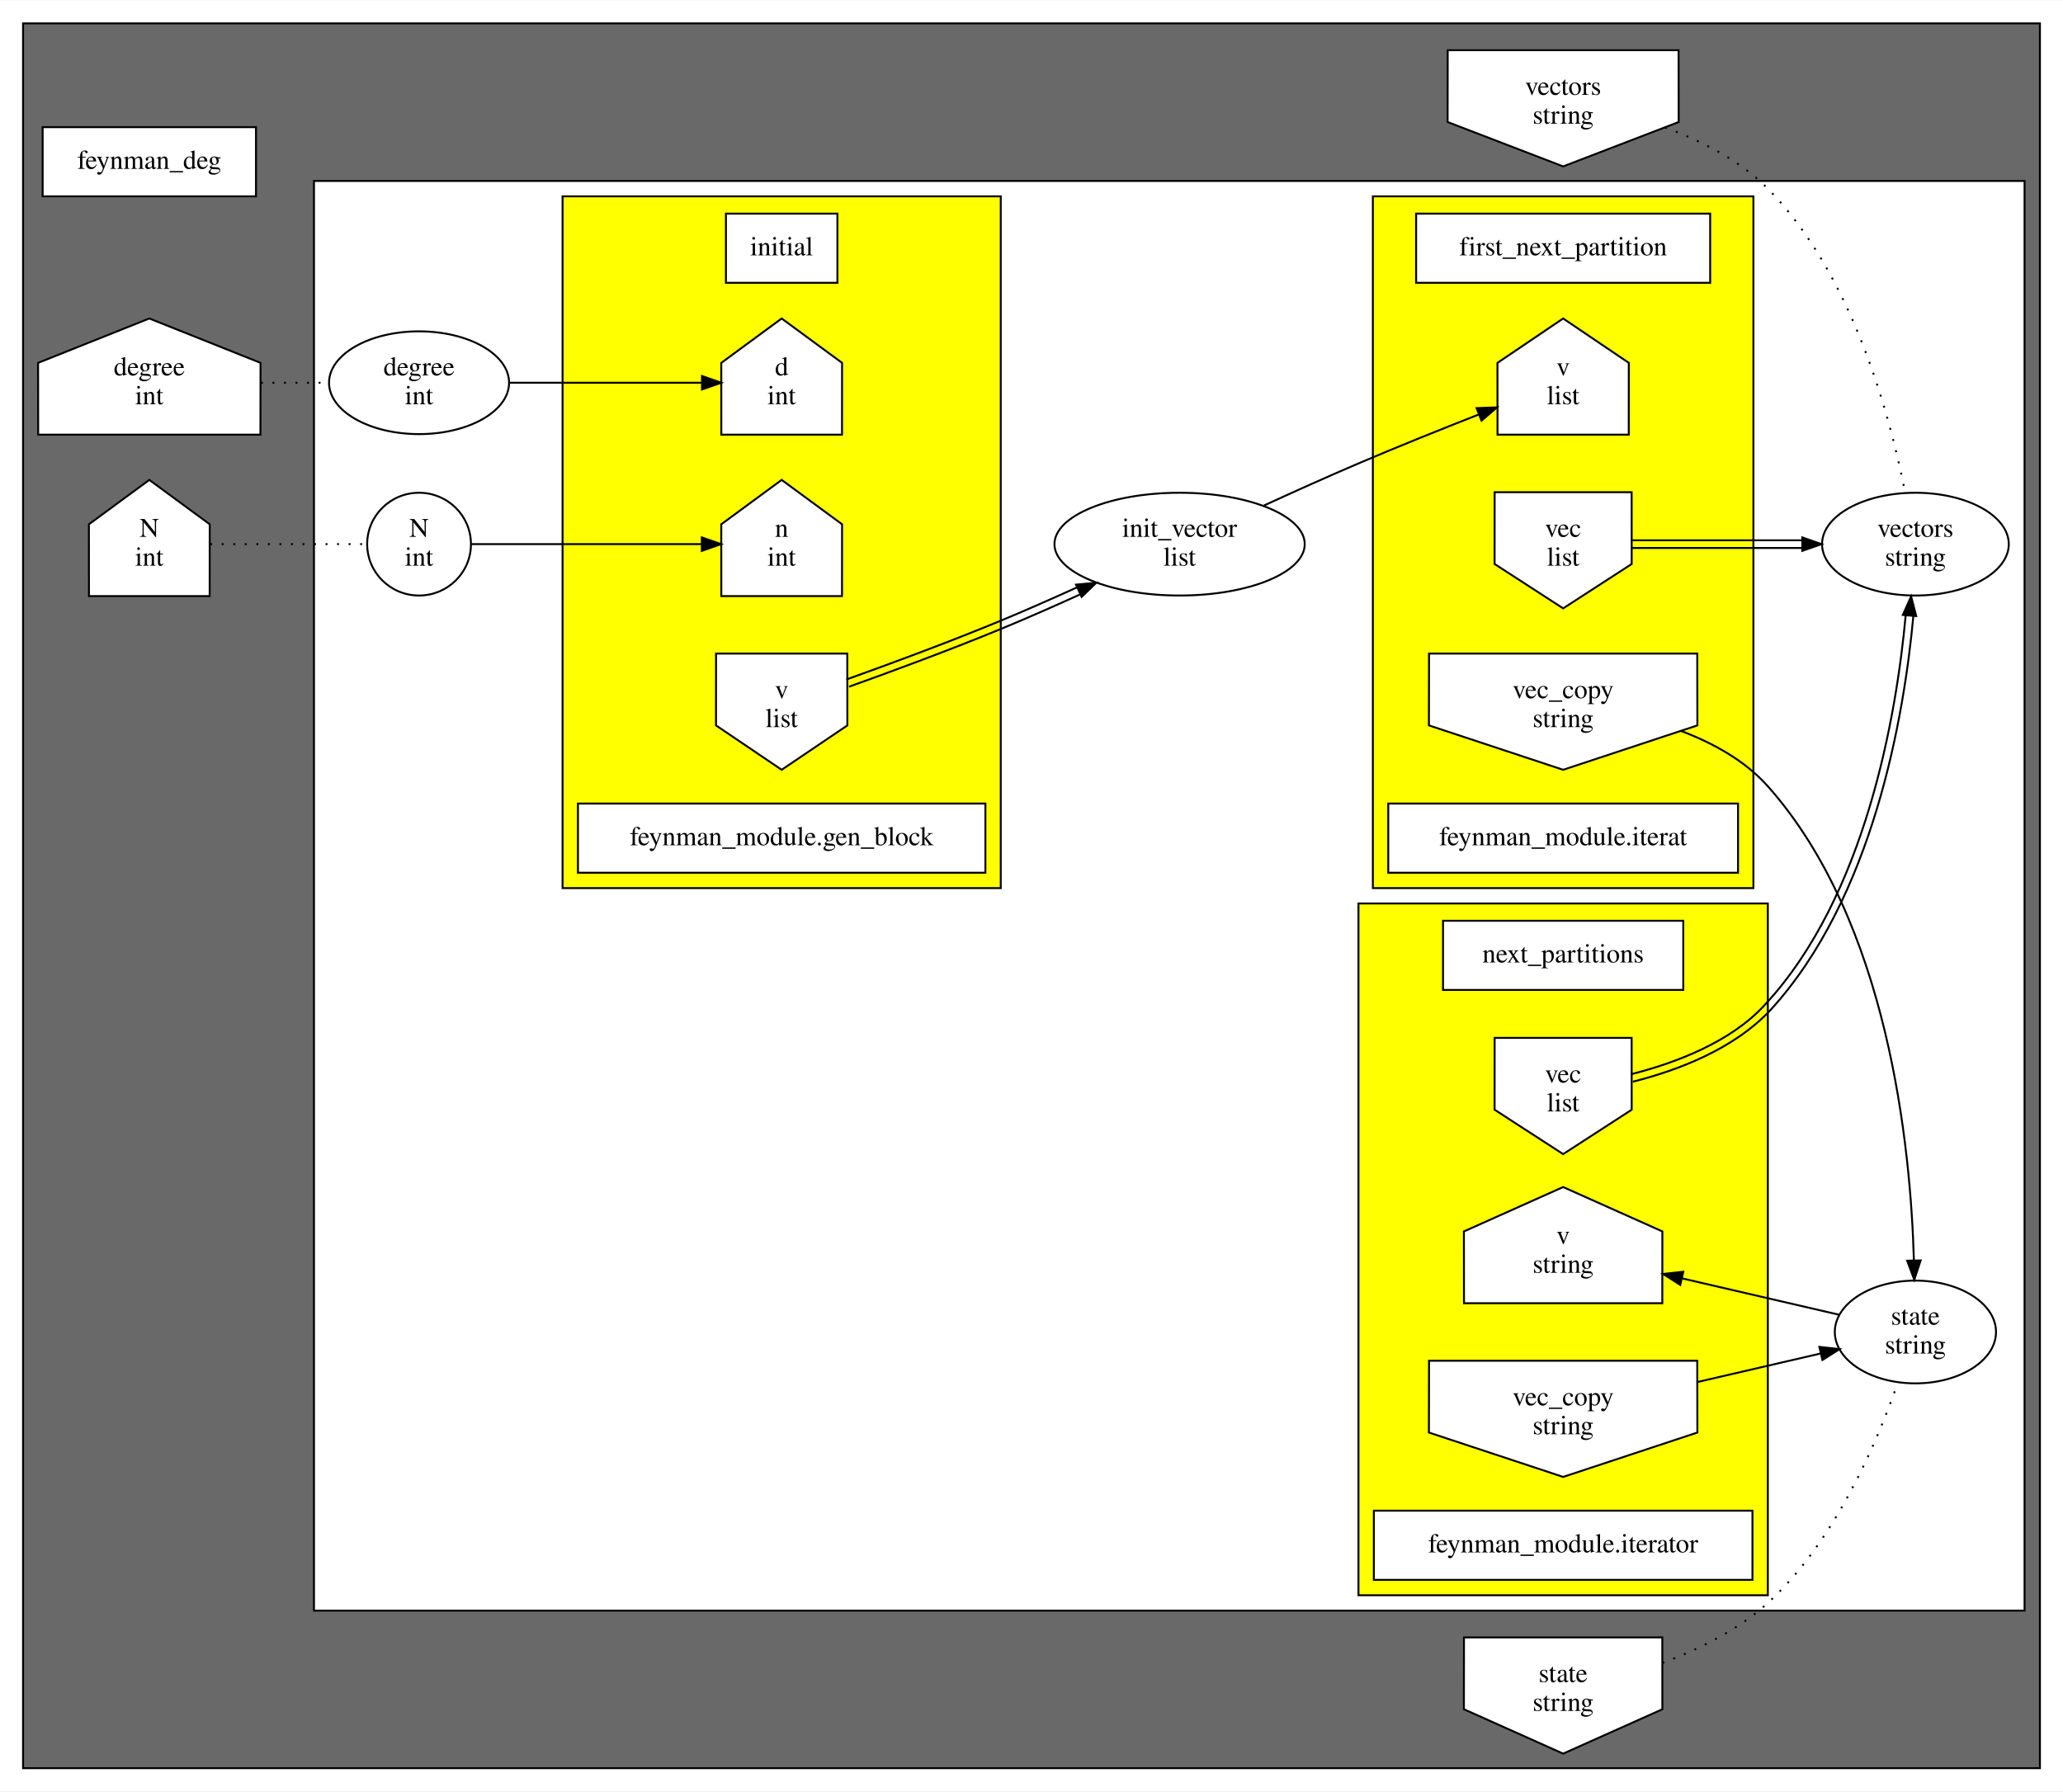
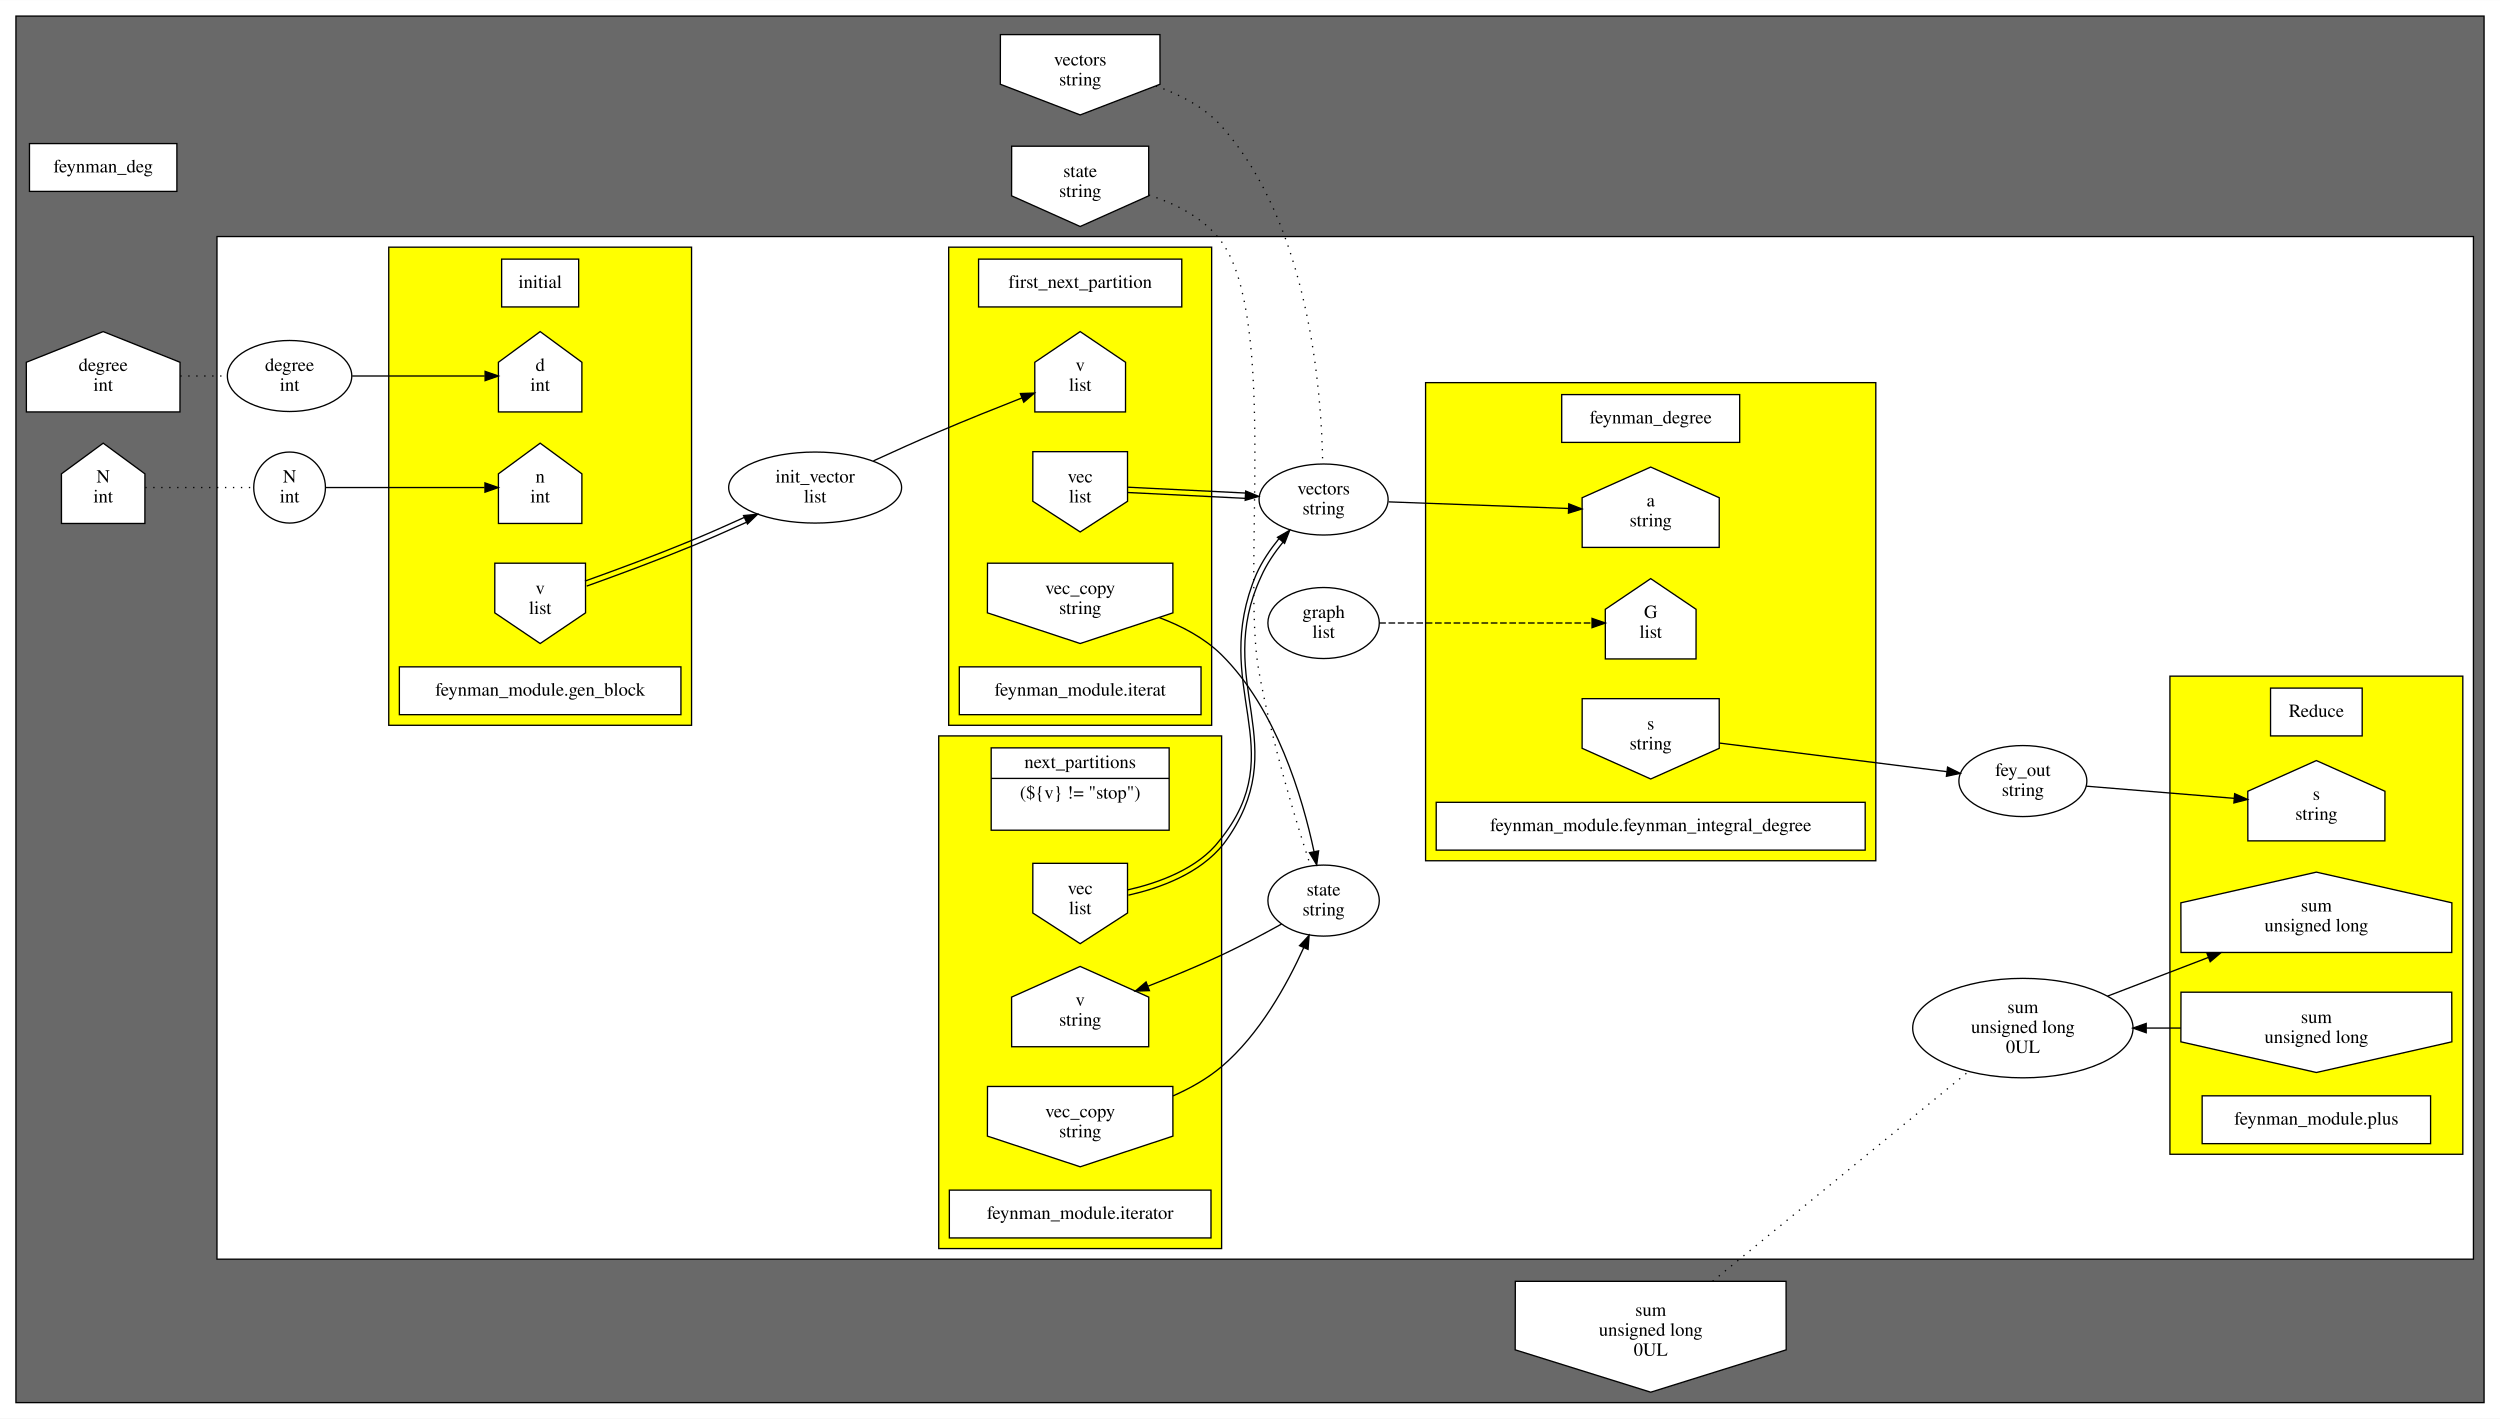
- <svg xmlns="http://www.w3.org/2000/svg" width="1073pt" height="932pt" viewBox="0.00 0.00 1073.40 932.00">
-   <g id="graph0" class="graph" transform="scale(1 1) rotate(0) translate(4 928)">
-     <polygon fill="white" stroke="transparent" points="-4,4 -4,-928 1069.4,-928 1069.4,4 -4,4" />
+ <svg xmlns="http://www.w3.org/2000/svg" width="1882pt" height="1068pt" viewBox="0.00 0.00 1882.39 1068.00">
+   <g id="graph0" class="graph" transform="scale(1 1) rotate(0) translate(4 1064)">
+     <polygon fill="white" stroke="transparent" points="-4,4 -4,-1064 1878.39,-1064 1878.39,4 -4,4" />
    <g id="clust1" class="cluster">
-       <polygon fill="dimgray" stroke="black" points="8,-8 8,-916 1057.4,-916 1057.4,-8 8,-8" />
+       <polygon fill="dimgray" stroke="black" points="8,-8 8,-1052 1866.39,-1052 1866.39,-8 8,-8" />
    </g>
    <g id="clust2" class="cluster">
-       <polygon fill="white" stroke="black" points="159.37,-90 159.37,-834 1049.4,-834 1049.4,-90 159.37,-90" />
+       <polygon fill="white" stroke="black" points="159.37,-116 159.37,-886 1858.39,-886 1858.39,-116 159.37,-116" />
    </g>
    <g id="clust3" class="cluster">
-       <polygon fill="yellow" stroke="black" points="702.82,-98 702.82,-458 915.82,-458 915.82,-98 702.82,-98" />
+       <polygon fill="yellow" stroke="black" points="1629.86,-195 1629.86,-555 1850.39,-555 1850.39,-195 1629.86,-195" />
    </g>
    <g id="clust4" class="cluster">
-       <polygon fill="yellow" stroke="black" points="710.32,-466 710.32,-826 908.32,-826 908.32,-466 710.32,-466" />
+       <polygon fill="yellow" stroke="black" points="1069.4,-416 1069.4,-776 1408.4,-776 1408.4,-416 1069.4,-416" />
    </g>
    <g id="clust5" class="cluster">
-       <polygon fill="yellow" stroke="black" points="288.71,-466 288.71,-826 516.71,-826 516.71,-466 288.71,-466" />
+       <polygon fill="yellow" stroke="black" points="702.82,-124 702.82,-510 915.82,-510 915.82,-124 702.82,-124" />
+     </g>
+     <g id="clust6" class="cluster">
+       <polygon fill="yellow" stroke="black" points="710.32,-518 710.32,-878 908.32,-878 908.32,-518 710.32,-518" />
+     </g>
+     <g id="clust7" class="cluster">
+       <polygon fill="yellow" stroke="black" points="288.71,-518 288.71,-878 516.71,-878 516.71,-518 288.71,-518" />
    </g>
    <g id="node1" class="node">
-       <polygon fill="white" stroke="black" points="18.19,-826 18.19,-862 129.19,-862 129.19,-826 18.19,-826" />
-       <text text-anchor="middle" x="73.69" y="-840.3" font-family="Times,serif" font-size="14.00">feynman_deg</text>
+       <polygon fill="white" stroke="black" points="18.19,-920 18.19,-956 129.19,-956 129.19,-920 18.19,-920" />
+       <text text-anchor="middle" x="73.69" y="-934.3" font-family="Times,serif" font-size="14.00">feynman_deg</text>
    </g>
    <g id="node2" class="node">
-       <polygon fill="white" stroke="black" points="131.56,-739.33 73.69,-762.43 15.81,-739.33 15.87,-701.96 131.5,-701.96 131.56,-739.33" />
-       <text text-anchor="middle" x="73.69" y="-732.8" font-family="Times,serif" font-size="14.00">degree</text>
-       <text text-anchor="middle" x="73.69" y="-717.8" font-family="Times,serif" font-size="14.00">int</text>
+       <polygon fill="white" stroke="black" points="131.56,-791.33 73.69,-814.43 15.81,-791.33 15.87,-753.96 131.5,-753.96 131.56,-791.33" />
+       <text text-anchor="middle" x="73.69" y="-784.8" font-family="Times,serif" font-size="14.00">degree</text>
+       <text text-anchor="middle" x="73.69" y="-769.8" font-family="Times,serif" font-size="14.00">int</text>
+     </g>
+     <g id="node7" class="node">
+       <ellipse fill="white" stroke="black" cx="214.04" cy="-781" rx="46.84" ry="26.74" />
+       <text text-anchor="middle" x="214.04" y="-784.8" font-family="Times,serif" font-size="14.00">degree</text>
+       <text text-anchor="middle" x="214.04" y="-769.8" font-family="Times,serif" font-size="14.00">int</text>
+     </g>
+     <g id="edge16" class="edge">
+       <path fill="none" stroke="black" stroke-dasharray="1,5" d="M131.76,-781C143.52,-781 155.76,-781 167.07,-781" />
+     </g>
+     <g id="node3" class="node">
+       <polygon fill="white" stroke="black" points="105.12,-707.33 73.69,-730.43 42.26,-707.33 42.29,-669.96 105.09,-669.96 105.12,-707.33" />
+       <text text-anchor="middle" x="73.69" y="-700.8" font-family="Times,serif" font-size="14.00">N</text>
+       <text text-anchor="middle" x="73.69" y="-685.8" font-family="Times,serif" font-size="14.00">int</text>
+     </g>
+     <g id="node8" class="node">
+       <ellipse fill="white" stroke="black" cx="214.04" cy="-697" rx="27" ry="26.74" />
+       <text text-anchor="middle" x="214.04" y="-700.8" font-family="Times,serif" font-size="14.00">N</text>
+       <text text-anchor="middle" x="214.04" y="-685.8" font-family="Times,serif" font-size="14.00">int</text>
+     </g>
+     <g id="edge17" class="edge">
+       <path fill="none" stroke="black" stroke-dasharray="1,5" d="M105.39,-697C129.75,-697 163.45,-697 186.62,-697" />
+     </g>
+     <g id="node4" class="node">
+       <polygon fill="white" stroke="black" points="749.2,-1000.67 809.32,-977.57 869.44,-1000.67 869.38,-1038.04 749.26,-1038.04 749.2,-1000.67" />
+       <text text-anchor="middle" x="809.32" y="-1014.8" font-family="Times,serif" font-size="14.00">vectors</text>
+       <text text-anchor="middle" x="809.32" y="-999.8" font-family="Times,serif" font-size="14.00">string</text>
+     </g>
+     <g id="node11" class="node">
+       <ellipse fill="white" stroke="black" cx="992.61" cy="-688" rx="48.58" ry="26.74" />
+       <text text-anchor="middle" x="992.61" y="-691.8" font-family="Times,serif" font-size="14.00">vectors</text>
+       <text text-anchor="middle" x="992.61" y="-676.8" font-family="Times,serif" font-size="14.00">string</text>
+     </g>
+     <g id="edge18" class="edge">
+       <path fill="none" stroke="black" stroke-dasharray="1,5" d="M866.31,-999.33C884.31,-993.06 902.9,-983.5 915.82,-969 981.69,-895.05 991.12,-769.62 991.93,-714.89" />
+     </g>
+     <g id="node5" class="node">
+       <polygon fill="white" stroke="black" points="757.68,-916.67 809.32,-893.57 860.95,-916.67 860.91,-954.04 757.73,-954.04 757.68,-916.67" />
+       <text text-anchor="middle" x="809.32" y="-930.8" font-family="Times,serif" font-size="14.00">state</text>
+       <text text-anchor="middle" x="809.32" y="-915.8" font-family="Times,serif" font-size="14.00">string</text>
+     </g>
+     <g id="node12" class="node">
+       <ellipse fill="white" stroke="black" cx="992.61" cy="-386" rx="41.94" ry="26.74" />
+       <text text-anchor="middle" x="992.61" y="-389.8" font-family="Times,serif" font-size="14.00">state</text>
+       <text text-anchor="middle" x="992.61" y="-374.8" font-family="Times,serif" font-size="14.00">string</text>
+     </g>
+     <g id="edge19" class="edge">
+       <path fill="none" stroke="black" stroke-dasharray="1,5" d="M861.03,-917.27C881.29,-910.74 902.85,-899.9 915.82,-882 958.09,-823.66 931.06,-629.91 943.82,-559 953.33,-506.1 971.73,-445.94 982.71,-412.32" />
    </g>
    <g id="node6" class="node">
-       <ellipse fill="white" stroke="black" cx="214.04" cy="-729" rx="46.84" ry="26.74" />
-       <text text-anchor="middle" x="214.04" y="-732.8" font-family="Times,serif" font-size="14.00">degree</text>
-       <text text-anchor="middle" x="214.04" y="-717.8" font-family="Times,serif" font-size="14.00">int</text>
+       <polygon fill="white" stroke="black" points="1136.87,-47.74 1238.9,-15.85 1340.92,-47.74 1340.83,-99.33 1136.97,-99.33 1136.87,-47.74" />
+       <text text-anchor="middle" x="1238.9" y="-73.3" font-family="Times,serif" font-size="14.00">sum</text>
+       <text text-anchor="middle" x="1238.9" y="-58.3" font-family="Times,serif" font-size="14.00">unsigned long</text>
+       <text text-anchor="middle" x="1238.9" y="-43.3" font-family="Times,serif" font-size="14.00">0UL</text>
+     </g>
+     <g id="node9" class="node">
+       <ellipse fill="white" stroke="black" cx="1519.13" cy="-290" rx="82.96" ry="37.45" />
+       <text text-anchor="middle" x="1519.13" y="-301.3" font-family="Times,serif" font-size="14.00">sum</text>
+       <text text-anchor="middle" x="1519.13" y="-286.3" font-family="Times,serif" font-size="14.00">unsigned long</text>
+       <text text-anchor="middle" x="1519.13" y="-271.3" font-family="Times,serif" font-size="14.00">0UL</text>
+     </g>
+     <g id="edge20" class="edge">
+       <path fill="none" stroke="black" stroke-dasharray="1,5" d="M1285.53,-99.39C1339.18,-143.36 1427.36,-215.61 1478.34,-257.39" />
+     </g>
+     <g id="node36" class="node">
+       <polygon fill="white" stroke="black" points="434.14,-791.33 402.71,-814.43 371.28,-791.33 371.31,-753.96 434.11,-753.96 434.14,-791.33" />
+       <text text-anchor="middle" x="402.71" y="-784.8" font-family="Times,serif" font-size="14.00">d</text>
+       <text text-anchor="middle" x="402.71" y="-769.8" font-family="Times,serif" font-size="14.00">int</text>
+     </g>
+     <g id="edge14" class="edge">
+       <path fill="none" stroke="black" d="M261.18,-781C291.76,-781 331.51,-781 360.93,-781" />
+       <polygon fill="black" stroke="black" points="361.26,-784.5 371.26,-781 361.26,-777.5 361.26,-784.5" />
+     </g>
+     <g id="node37" class="node">
+       <polygon fill="white" stroke="black" points="434.14,-707.33 402.71,-730.43 371.28,-707.33 371.31,-669.96 434.11,-669.96 434.14,-707.33" />
+       <text text-anchor="middle" x="402.71" y="-700.8" font-family="Times,serif" font-size="14.00">n</text>
+       <text text-anchor="middle" x="402.71" y="-685.8" font-family="Times,serif" font-size="14.00">int</text>
+     </g>
+     <g id="edge15" class="edge">
+       <path fill="none" stroke="black" d="M241.39,-697C272.49,-697 324.56,-697 360.89,-697" />
+       <polygon fill="black" stroke="black" points="361.16,-700.5 371.16,-697 361.16,-693.5 361.16,-700.5" />
+     </g>
+     <g id="node17" class="node">
+       <polygon fill="white" stroke="black" points="1842.15,-384.33 1740.12,-407.43 1638.1,-384.33 1638.19,-346.96 1842.05,-346.96 1842.15,-384.33" />
+       <text text-anchor="middle" x="1740.12" y="-377.8" font-family="Times,serif" font-size="14.00">sum</text>
+       <text text-anchor="middle" x="1740.12" y="-362.8" font-family="Times,serif" font-size="14.00">unsigned long</text>
+     </g>
+     <g id="edge2" class="edge">
+       <path fill="none" stroke="black" d="M1582.88,-314.07C1606.53,-323.14 1633.76,-333.59 1658.79,-343.19" />
+       <polygon fill="black" stroke="black" points="1657.68,-346.51 1668.27,-346.82 1660.19,-339.97 1657.68,-346.51" />
+     </g>
+     <g id="node10" class="node">
+       <ellipse fill="white" stroke="black" cx="609.76" cy="-697" rx="65.11" ry="26.74" />
+       <text text-anchor="middle" x="609.76" y="-700.8" font-family="Times,serif" font-size="14.00">init_vector</text>
+       <text text-anchor="middle" x="609.76" y="-685.8" font-family="Times,serif" font-size="14.00">list</text>
+     </g>
+     <g id="node31" class="node">
+       <polygon fill="white" stroke="black" points="843.49,-791.33 809.32,-814.43 775.14,-791.33 775.18,-753.96 843.46,-753.96 843.49,-791.33" />
+       <text text-anchor="middle" x="809.32" y="-784.8" font-family="Times,serif" font-size="14.00">v</text>
+       <text text-anchor="middle" x="809.32" y="-769.8" font-family="Times,serif" font-size="14.00">list</text>
+     </g>
+     <g id="edge12" class="edge">
+       <path fill="none" stroke="black" d="M653.65,-717.1C669.08,-724.19 686.66,-732.1 702.82,-739 723.29,-747.74 746.23,-756.94 765.48,-764.5" />
+       <polygon fill="black" stroke="black" points="764.3,-767.79 774.89,-768.17 766.85,-761.27 764.3,-767.79" />
+     </g>
+     <g id="node21" class="node">
+       <polygon fill="white" stroke="black" points="1290.53,-689.33 1238.9,-712.43 1187.26,-689.33 1187.31,-651.96 1290.49,-651.96 1290.53,-689.33" />
+       <text text-anchor="middle" x="1238.9" y="-682.8" font-family="Times,serif" font-size="14.00">a</text>
+       <text text-anchor="middle" x="1238.9" y="-667.8" font-family="Times,serif" font-size="14.00">string</text>
+     </g>
+     <g id="edge5" class="edge">
+       <path fill="none" stroke="black" d="M1041.58,-686.23C1080.35,-684.8 1135.16,-682.79 1177.02,-681.24" />
+       <polygon fill="black" stroke="black" points="1177.23,-684.74 1187.09,-680.87 1176.97,-677.74 1177.23,-684.74" />
+     </g>
+     <g id="node26" class="node">
+       <polygon fill="white" stroke="black" points="860.95,-313.33 809.32,-336.43 757.68,-313.33 757.73,-275.96 860.91,-275.96 860.95,-313.33" />
+       <text text-anchor="middle" x="809.32" y="-306.8" font-family="Times,serif" font-size="14.00">v</text>
+       <text text-anchor="middle" x="809.32" y="-291.8" font-family="Times,serif" font-size="14.00">string</text>
+     </g>
+     <g id="edge9" class="edge">
+       <path fill="none" stroke="black" d="M961.05,-368.41C947.4,-360.83 931,-352.1 915.82,-345 898.04,-336.69 878.13,-328.49 860.44,-321.57" />
+       <polygon fill="black" stroke="black" points="861.46,-318.21 850.87,-317.87 858.93,-324.74 861.46,-318.21" />
+     </g>
+     <g id="node13" class="node">
+       <ellipse fill="white" stroke="black" cx="992.61" cy="-595" rx="41.94" ry="26.74" />
+       <text text-anchor="middle" x="992.61" y="-598.8" font-family="Times,serif" font-size="14.00">graph</text>
+       <text text-anchor="middle" x="992.61" y="-583.8" font-family="Times,serif" font-size="14.00">list</text>
+     </g>
+     <g id="node22" class="node">
+       <polygon fill="white" stroke="black" points="1273.07,-605.33 1238.9,-628.43 1204.72,-605.33 1204.76,-567.96 1273.04,-567.96 1273.07,-605.33" />
+       <text text-anchor="middle" x="1238.9" y="-598.8" font-family="Times,serif" font-size="14.00">G</text>
+       <text text-anchor="middle" x="1238.9" y="-583.8" font-family="Times,serif" font-size="14.00">list</text>
+     </g>
+     <g id="edge6" class="edge">
+       <path fill="none" stroke="black" stroke-dasharray="5,2" d="M1034.5,-595C1078.85,-595 1149.37,-595 1194.64,-595" />
+       <polygon fill="black" stroke="black" points="1194.73,-598.5 1204.73,-595 1194.73,-591.5 1194.73,-598.5" />
+     </g>
+     <g id="node14" class="node">
+       <ellipse fill="white" stroke="black" cx="1519.13" cy="-476" rx="48.17" ry="26.74" />
+       <text text-anchor="middle" x="1519.13" y="-479.8" font-family="Times,serif" font-size="14.00">fey_out</text>
+       <text text-anchor="middle" x="1519.13" y="-464.8" font-family="Times,serif" font-size="14.00">string</text>
+     </g>
+     <g id="node16" class="node">
+       <polygon fill="white" stroke="black" points="1791.76,-468.33 1740.12,-491.43 1688.49,-468.33 1688.54,-430.96 1791.71,-430.96 1791.76,-468.33" />
+       <text text-anchor="middle" x="1740.12" y="-461.8" font-family="Times,serif" font-size="14.00">s</text>
+       <text text-anchor="middle" x="1740.12" y="-446.8" font-family="Times,serif" font-size="14.00">string</text>
+     </g>
+     <g id="edge3" class="edge">
+       <path fill="none" stroke="black" d="M1566.84,-472.16C1599.31,-469.49 1642.91,-465.91 1678.12,-463.01" />
+       <polygon fill="black" stroke="black" points="1678.6,-466.49 1688.28,-462.18 1678.03,-459.51 1678.6,-466.49" />
+     </g>
+     <g id="node15" class="node">
+       <polygon fill="white" stroke="black" points="1705.62,-510 1705.62,-546 1774.62,-546 1774.62,-510 1705.62,-510" />
+       <text text-anchor="middle" x="1740.12" y="-524.3" font-family="Times,serif" font-size="14.00">Reduce</text>
+     </g>
+     <g id="node18" class="node">
+       <polygon fill="white" stroke="black" points="1638.1,-279.67 1740.12,-256.57 1842.15,-279.67 1842.05,-317.04 1638.19,-317.04 1638.1,-279.67" />
+       <text text-anchor="middle" x="1740.12" y="-293.8" font-family="Times,serif" font-size="14.00">sum</text>
+       <text text-anchor="middle" x="1740.12" y="-278.8" font-family="Times,serif" font-size="14.00">unsigned long</text>
+     </g>
+     <g id="edge1" class="edge">
+       <path fill="none" stroke="black" d="M1638.11,-290C1629.42,-290 1620.65,-290 1612.02,-290" />
+       <polygon fill="black" stroke="black" points="1611.99,-286.5 1601.99,-290 1611.99,-293.5 1611.99,-286.5" />
+     </g>
+     <g id="node19" class="node">
+       <polygon fill="white" stroke="black" points="1826.12,-239 1654.12,-239 1654.12,-203 1826.12,-203 1826.12,-239" />
+       <text text-anchor="middle" x="1740.12" y="-217.3" font-family="Times,serif" font-size="14.00">feynman_module.plus</text>
+     </g>
+     <g id="node20" class="node">
+       <polygon fill="white" stroke="black" points="1171.9,-731 1171.9,-767 1305.9,-767 1305.9,-731 1171.9,-731" />
+       <text text-anchor="middle" x="1238.9" y="-745.3" font-family="Times,serif" font-size="14.00">feynman_degree</text>
+     </g>
+     <g id="node23" class="node">
+       <polygon fill="white" stroke="black" points="1187.26,-500.67 1238.9,-477.57 1290.53,-500.67 1290.49,-538.04 1187.31,-538.04 1187.26,-500.67" />
+       <text text-anchor="middle" x="1238.9" y="-514.8" font-family="Times,serif" font-size="14.00">s</text>
+       <text text-anchor="middle" x="1238.9" y="-499.8" font-family="Times,serif" font-size="14.00">string</text>
+     </g>
+     <g id="edge4" class="edge">
+       <path fill="none" stroke="black" d="M1290.61,-504.62C1339,-498.53 1411.76,-489.38 1461.9,-483.07" />
+       <polygon fill="black" stroke="black" points="1462.44,-486.53 1471.93,-481.81 1461.57,-479.59 1462.44,-486.53" />
+     </g>
+     <g id="node24" class="node">
+       <polygon fill="white" stroke="black" points="1400.4,-460 1077.4,-460 1077.4,-424 1400.4,-424 1400.4,-460" />
+       <text text-anchor="middle" x="1238.9" y="-438.3" font-family="Times,serif" font-size="14.00">feynman_module.feynman_integral_degree</text>
+     </g>
+     <g id="node25" class="node">
+       <polygon fill="white" stroke="black" points="742.32,-439 742.32,-501 876.32,-501 876.32,-439 742.32,-439" />
+       <text text-anchor="middle" x="809.32" y="-485.8" font-family="Times,serif" font-size="14.00">next_partitions</text>
+       <polyline fill="none" stroke="black" points="742.32,-478 876.32,-478 " />
+       <text text-anchor="middle" x="809.32" y="-462.8" font-family="Times,serif" font-size="14.00">(${v} != "stop")</text>
+     </g>
+     <g id="node27" class="node">
+       <polygon fill="white" stroke="black" points="773.65,-376.67 809.32,-353.57 844.99,-376.67 844.96,-414.04 773.68,-414.04 773.65,-376.67" />
+       <text text-anchor="middle" x="809.32" y="-390.8" font-family="Times,serif" font-size="14.00">vec</text>
+       <text text-anchor="middle" x="809.32" y="-375.8" font-family="Times,serif" font-size="14.00">list</text>
+     </g>
+     <g id="edge8" class="edge">
+       <path fill="none" stroke="black" d="M845.64,-390.07C869.54,-395.45 899.5,-406.26 917.4,-428.77 972.39,-502.8 908.39,-550.18 945.65,-630.19 949.6,-639.17 955.71,-648.14 962.09,-655.97" />
+       <path fill="none" stroke="transparent" d="M845.2,-392.02C868.86,-397.33 898.82,-408.14 915.82,-430 971.2,-501.19 907.2,-548.57 943.82,-631 947.95,-640.29 954.06,-649.26 960.54,-657.23" />
+       <path fill="none" stroke="black" d="M844.76,-393.97C868.18,-399.21 898.14,-410.02 914.24,-431.23 970.01,-499.59 906.01,-546.96 941.99,-631.81 946.29,-641.42 952.4,-650.39 958.99,-658.49" />
+       <polygon fill="black" stroke="black" points="957.91,-659.54 967.09,-664.83 963.22,-654.97 957.91,-659.54" />
+     </g>
+     <g id="node28" class="node">
+       <polygon fill="white" stroke="black" points="739.47,-208.67 809.32,-185.57 879.16,-208.67 879.1,-246.04 739.54,-246.04 739.47,-208.67" />
+       <text text-anchor="middle" x="809.32" y="-222.8" font-family="Times,serif" font-size="14.00">vec_copy</text>
+       <text text-anchor="middle" x="809.32" y="-207.8" font-family="Times,serif" font-size="14.00">string</text>
+     </g>
+     <g id="edge7" class="edge">
+       <path fill="none" stroke="black" d="M879.23,-238.93C892.26,-244.7 905.13,-251.96 915.82,-261 944.33,-285.12 965.1,-322.82 977.62,-350.51" />
+       <polygon fill="black" stroke="black" points="974.49,-352.08 981.7,-359.84 980.9,-349.28 974.49,-352.08" />
+     </g>
+     <g id="node29" class="node">
+       <polygon fill="white" stroke="black" points="907.82,-168 710.82,-168 710.82,-132 907.82,-132 907.82,-168" />
+       <text text-anchor="middle" x="809.32" y="-146.3" font-family="Times,serif" font-size="14.00">feynman_module.iterator</text>
+     </g>
+     <g id="node30" class="node">
+       <polygon fill="white" stroke="black" points="732.82,-833 732.82,-869 885.82,-869 885.82,-833 732.82,-833" />
+       <text text-anchor="middle" x="809.32" y="-847.3" font-family="Times,serif" font-size="14.00">first_next_partition</text>
+     </g>
+     <g id="node32" class="node">
+       <polygon fill="white" stroke="black" points="773.65,-686.67 809.32,-663.57 844.99,-686.67 844.96,-724.04 773.68,-724.04 773.65,-686.67" />
+       <text text-anchor="middle" x="809.32" y="-700.8" font-family="Times,serif" font-size="14.00">vec</text>
+       <text text-anchor="middle" x="809.32" y="-685.8" font-family="Times,serif" font-size="14.00">list</text>
+     </g>
+     <g id="edge11" class="edge">
+       <path fill="none" stroke="black" d="M845.17,-693.27C870.21,-692.02 904.5,-690.32 933.59,-688.88" />
+       <path fill="none" stroke="transparent" d="M845.27,-695.26C870.31,-694.02 904.6,-692.32 933.69,-690.88" />
+       <path fill="none" stroke="black" d="M845.37,-697.26C870.41,-696.02 904.7,-694.32 933.79,-692.87" />
+       <polygon fill="black" stroke="black" points="933.93,-694.37 943.74,-690.38 933.58,-687.38 933.93,-694.37" />
+     </g>
+     <g id="node33" class="node">
+       <polygon fill="white" stroke="black" points="739.47,-602.67 809.32,-579.57 879.16,-602.67 879.1,-640.04 739.54,-640.04 739.47,-602.67" />
+       <text text-anchor="middle" x="809.32" y="-616.8" font-family="Times,serif" font-size="14.00">vec_copy</text>
+       <text text-anchor="middle" x="809.32" y="-601.8" font-family="Times,serif" font-size="14.00">string</text>
    </g>
    <g id="edge10" class="edge">
-       <path fill="none" stroke="black" stroke-dasharray="1,5" d="M131.76,-729C143.52,-729 155.76,-729 167.07,-729" />
-     </g>
-     <g id="node3" class="node">
-       <polygon fill="white" stroke="black" points="105.12,-655.33 73.69,-678.43 42.26,-655.33 42.29,-617.96 105.09,-617.96 105.12,-655.33" />
-       <text text-anchor="middle" x="73.69" y="-648.8" font-family="Times,serif" font-size="14.00">N</text>
-       <text text-anchor="middle" x="73.69" y="-633.8" font-family="Times,serif" font-size="14.00">int</text>
-     </g>
-     <g id="node7" class="node">
-       <ellipse fill="white" stroke="black" cx="214.04" cy="-645" rx="27" ry="26.74" />
-       <text text-anchor="middle" x="214.04" y="-648.8" font-family="Times,serif" font-size="14.00">N</text>
-       <text text-anchor="middle" x="214.04" y="-633.8" font-family="Times,serif" font-size="14.00">int</text>
-     </g>
-     <g id="edge11" class="edge">
-       <path fill="none" stroke="black" stroke-dasharray="1,5" d="M105.39,-645C129.75,-645 163.45,-645 186.62,-645" />
-     </g>
-     <g id="node4" class="node">
-       <polygon fill="white" stroke="black" points="749.2,-864.67 809.32,-841.57 869.44,-864.67 869.38,-902.04 749.26,-902.04 749.2,-864.67" />
-       <text text-anchor="middle" x="809.32" y="-878.8" font-family="Times,serif" font-size="14.00">vectors</text>
-       <text text-anchor="middle" x="809.32" y="-863.8" font-family="Times,serif" font-size="14.00">string</text>
-     </g>
-     <g id="node9" class="node">
-       <ellipse fill="white" stroke="black" cx="992.61" cy="-645" rx="48.58" ry="26.74" />
-       <text text-anchor="middle" x="992.61" y="-648.8" font-family="Times,serif" font-size="14.00">vectors</text>
-       <text text-anchor="middle" x="992.61" y="-633.8" font-family="Times,serif" font-size="14.00">string</text>
-     </g>
-     <g id="edge12" class="edge">
-       <path fill="none" stroke="black" stroke-dasharray="1,5" d="M862.35,-861.84C881.14,-854.94 901.28,-844.75 915.82,-830 959.92,-785.26 979.55,-711.3 987.26,-671.81" />
-     </g>
-     <g id="node5" class="node">
-       <polygon fill="white" stroke="black" points="757.68,-38.67 809.32,-15.57 860.95,-38.67 860.91,-76.04 757.73,-76.04 757.68,-38.67" />
-       <text text-anchor="middle" x="809.32" y="-52.8" font-family="Times,serif" font-size="14.00">state</text>
-       <text text-anchor="middle" x="809.32" y="-37.8" font-family="Times,serif" font-size="14.00">string</text>
-     </g>
-     <g id="node10" class="node">
-       <ellipse fill="white" stroke="black" cx="992.61" cy="-235" rx="41.94" ry="26.74" />
-       <text text-anchor="middle" x="992.61" y="-238.8" font-family="Times,serif" font-size="14.00">state</text>
-       <text text-anchor="middle" x="992.61" y="-223.8" font-family="Times,serif" font-size="14.00">string</text>
+       <path fill="none" stroke="black" d="M868.87,-599.09C885.68,-592.77 902.93,-583.76 915.82,-571 956.97,-530.25 976.68,-464.03 985.41,-422.85" />
+       <polygon fill="black" stroke="black" points="988.86,-423.44 987.4,-412.95 982,-422.06 988.86,-423.44" />
+     </g>
+     <g id="node34" class="node">
+       <polygon fill="white" stroke="black" points="900.32,-562 718.32,-562 718.32,-526 900.32,-526 900.32,-562" />
+       <text text-anchor="middle" x="809.32" y="-540.3" font-family="Times,serif" font-size="14.00">feynman_module.iterat</text>
+     </g>
+     <g id="node35" class="node">
+       <polygon fill="white" stroke="black" points="373.71,-833 373.71,-869 431.71,-869 431.71,-833 373.71,-833" />
+       <text text-anchor="middle" x="402.71" y="-847.3" font-family="Times,serif" font-size="14.00">initial</text>
+     </g>
+     <g id="node38" class="node">
+       <polygon fill="white" stroke="black" points="368.54,-602.67 402.71,-579.57 436.89,-602.67 436.85,-640.04 368.57,-640.04 368.54,-602.67" />
+       <text text-anchor="middle" x="402.71" y="-616.8" font-family="Times,serif" font-size="14.00">v</text>
+       <text text-anchor="middle" x="402.71" y="-601.8" font-family="Times,serif" font-size="14.00">list</text>
    </g>
    <g id="edge13" class="edge">
-       <path fill="none" stroke="black" stroke-dasharray="1,5" d="M861.02,-62.78C879.86,-69.79 900.38,-79.9 915.82,-94 950.7,-125.87 972.67,-177.59 983.5,-208.74" />
-     </g>
-     <g id="node22" class="node">
-       <polygon fill="white" stroke="black" points="434.14,-739.33 402.71,-762.43 371.28,-739.33 371.31,-701.96 434.11,-701.96 434.14,-739.33" />
-       <text text-anchor="middle" x="402.71" y="-732.8" font-family="Times,serif" font-size="14.00">d</text>
-       <text text-anchor="middle" x="402.71" y="-717.8" font-family="Times,serif" font-size="14.00">int</text>
-     </g>
-     <g id="edge8" class="edge">
-       <path fill="none" stroke="black" d="M261.18,-729C291.76,-729 331.51,-729 360.93,-729" />
-       <polygon fill="black" stroke="black" points="361.26,-732.5 371.26,-729 361.26,-725.5 361.26,-732.5" />
-     </g>
-     <g id="node23" class="node">
-       <polygon fill="white" stroke="black" points="434.14,-655.33 402.71,-678.43 371.28,-655.33 371.31,-617.96 434.11,-617.96 434.14,-655.33" />
-       <text text-anchor="middle" x="402.71" y="-648.8" font-family="Times,serif" font-size="14.00">n</text>
-       <text text-anchor="middle" x="402.71" y="-633.8" font-family="Times,serif" font-size="14.00">int</text>
-     </g>
-     <g id="edge9" class="edge">
-       <path fill="none" stroke="black" d="M241.39,-645C272.49,-645 324.56,-645 360.89,-645" />
-       <polygon fill="black" stroke="black" points="361.16,-648.5 371.16,-645 361.16,-641.5 361.16,-648.5" />
-     </g>
-     <g id="node8" class="node">
-       <ellipse fill="white" stroke="black" cx="609.76" cy="-645" rx="65.11" ry="26.74" />
-       <text text-anchor="middle" x="609.76" y="-648.8" font-family="Times,serif" font-size="14.00">init_vector</text>
-       <text text-anchor="middle" x="609.76" y="-633.8" font-family="Times,serif" font-size="14.00">list</text>
-     </g>
-     <g id="node17" class="node">
-       <polygon fill="white" stroke="black" points="843.49,-739.33 809.32,-762.43 775.14,-739.33 775.18,-701.96 843.46,-701.96 843.49,-739.33" />
-       <text text-anchor="middle" x="809.32" y="-732.8" font-family="Times,serif" font-size="14.00">v</text>
-       <text text-anchor="middle" x="809.32" y="-717.8" font-family="Times,serif" font-size="14.00">list</text>
-     </g>
-     <g id="edge6" class="edge">
-       <path fill="none" stroke="black" d="M653.65,-665.1C669.08,-672.19 686.66,-680.1 702.82,-687 723.29,-695.74 746.23,-704.94 765.48,-712.5" />
-       <polygon fill="black" stroke="black" points="764.3,-715.79 774.89,-716.17 766.85,-709.27 764.3,-715.79" />
-     </g>
-     <g id="node12" class="node">
-       <polygon fill="white" stroke="black" points="860.95,-287.33 809.32,-310.43 757.68,-287.33 757.73,-249.96 860.91,-249.96 860.95,-287.33" />
-       <text text-anchor="middle" x="809.32" y="-280.8" font-family="Times,serif" font-size="14.00">v</text>
-       <text text-anchor="middle" x="809.32" y="-265.8" font-family="Times,serif" font-size="14.00">string</text>
-     </g>
-     <g id="edge3" class="edge">
-       <path fill="none" stroke="black" d="M953.08,-243.93C929.25,-249.45 898.16,-256.65 871.08,-262.92" />
-       <polygon fill="black" stroke="black" points="870.25,-259.52 861.3,-265.19 871.83,-266.34 870.25,-259.52" />
-     </g>
-     <g id="node11" class="node">
-       <polygon fill="white" stroke="black" points="746.82,-413 746.82,-449 871.82,-449 871.82,-413 746.82,-413" />
-       <text text-anchor="middle" x="809.32" y="-427.3" font-family="Times,serif" font-size="14.00">next_partitions</text>
-     </g>
-     <g id="node13" class="node">
-       <polygon fill="white" stroke="black" points="773.65,-350.67 809.32,-327.57 844.99,-350.67 844.96,-388.04 773.68,-388.04 773.65,-350.67" />
-       <text text-anchor="middle" x="809.32" y="-364.8" font-family="Times,serif" font-size="14.00">vec</text>
-       <text text-anchor="middle" x="809.32" y="-349.8" font-family="Times,serif" font-size="14.00">list</text>
-     </g>
-     <g id="edge2" class="edge">
-       <path fill="none" stroke="black" d="M845.6,-365.25C868.82,-371.12 898.03,-382.05 917.29,-402.65 970.74,-461.17 986.7,-555.41 991.53,-607.52" />
-       <path fill="none" stroke="transparent" d="M845.11,-367.19C868.12,-372.99 897.33,-383.92 915.82,-404 968.77,-461.5 984.73,-555.74 989.53,-607.7" />
-       <path fill="none" stroke="black" d="M844.62,-369.13C867.42,-374.87 896.63,-385.79 914.35,-405.35 966.8,-461.84 982.75,-556.08 987.54,-607.89" />
-       <polygon fill="black" stroke="black" points="986.06,-608.14 990.38,-617.81 993.03,-607.56 986.06,-608.14" />
-     </g>
-     <g id="node14" class="node">
-       <polygon fill="white" stroke="black" points="739.47,-182.67 809.32,-159.57 879.16,-182.67 879.1,-220.04 739.54,-220.04 739.47,-182.67" />
-       <text text-anchor="middle" x="809.32" y="-196.8" font-family="Times,serif" font-size="14.00">vec_copy</text>
-       <text text-anchor="middle" x="809.32" y="-181.8" font-family="Times,serif" font-size="14.00">string</text>
-     </g>
-     <g id="edge1" class="edge">
-       <path fill="none" stroke="black" d="M879.37,-209C900.68,-213.93 923.67,-219.26 943.26,-223.8" />
-       <polygon fill="black" stroke="black" points="942.64,-227.25 953.17,-226.09 944.22,-220.43 942.64,-227.25" />
-     </g>
-     <g id="node15" class="node">
-       <polygon fill="white" stroke="black" points="907.82,-142 710.82,-142 710.82,-106 907.82,-106 907.82,-142" />
-       <text text-anchor="middle" x="809.32" y="-120.3" font-family="Times,serif" font-size="14.00">feynman_module.iterator</text>
-     </g>
-     <g id="node16" class="node">
-       <polygon fill="white" stroke="black" points="732.82,-781 732.82,-817 885.82,-817 885.82,-781 732.82,-781" />
-       <text text-anchor="middle" x="809.32" y="-795.3" font-family="Times,serif" font-size="14.00">first_next_partition</text>
-     </g>
-     <g id="node18" class="node">
-       <polygon fill="white" stroke="black" points="773.65,-634.67 809.32,-611.57 844.99,-634.67 844.96,-672.04 773.68,-672.04 773.65,-634.67" />
-       <text text-anchor="middle" x="809.32" y="-648.8" font-family="Times,serif" font-size="14.00">vec</text>
-       <text text-anchor="middle" x="809.32" y="-633.8" font-family="Times,serif" font-size="14.00">list</text>
-     </g>
-     <g id="edge5" class="edge">
-       <path fill="none" stroke="black" d="M845.27,-643C870.31,-643 904.6,-643 933.69,-643" />
-       <path fill="none" stroke="transparent" d="M845.27,-645C870.31,-645 904.6,-645 933.69,-645" />
-       <path fill="none" stroke="black" d="M845.27,-647C870.31,-647 904.6,-647 933.69,-647" />
-       <polygon fill="black" stroke="black" points="933.74,-648.5 943.74,-645 933.74,-641.5 933.74,-648.5" />
-     </g>
-     <g id="node19" class="node">
-       <polygon fill="white" stroke="black" points="739.47,-550.67 809.32,-527.57 879.16,-550.67 879.1,-588.04 739.54,-588.04 739.47,-550.67" />
-       <text text-anchor="middle" x="809.32" y="-564.8" font-family="Times,serif" font-size="14.00">vec_copy</text>
-       <text text-anchor="middle" x="809.32" y="-549.8" font-family="Times,serif" font-size="14.00">string</text>
-     </g>
-     <g id="edge4" class="edge">
-       <path fill="none" stroke="black" d="M870.73,-547.76C887.31,-541.49 903.97,-532.34 915.82,-519 978.48,-448.46 990.16,-331.67 991.82,-272.23" />
-       <polygon fill="black" stroke="black" points="995.32,-272.23 992.02,-262.17 988.32,-272.1 995.32,-272.23" />
-     </g>
-     <g id="node20" class="node">
-       <polygon fill="white" stroke="black" points="900.32,-510 718.32,-510 718.32,-474 900.32,-474 900.32,-510" />
-       <text text-anchor="middle" x="809.32" y="-488.3" font-family="Times,serif" font-size="14.00">feynman_module.iterat</text>
-     </g>
-     <g id="node21" class="node">
-       <polygon fill="white" stroke="black" points="373.71,-781 373.71,-817 431.71,-817 431.71,-781 373.71,-781" />
-       <text text-anchor="middle" x="402.71" y="-795.3" font-family="Times,serif" font-size="14.00">initial</text>
-     </g>
-     <g id="node24" class="node">
-       <polygon fill="white" stroke="black" points="368.54,-550.67 402.71,-527.57 436.89,-550.67 436.85,-588.04 368.57,-588.04 368.54,-550.67" />
-       <text text-anchor="middle" x="402.71" y="-564.8" font-family="Times,serif" font-size="14.00">v</text>
-       <text text-anchor="middle" x="402.71" y="-549.8" font-family="Times,serif" font-size="14.00">list</text>
-     </g>
-     <g id="edge7" class="edge">
-       <path fill="none" stroke="black" d="M437.76,-570.81C460.41,-578.91 490.9,-590.17 517.47,-601.15 530.71,-606.62 544.81,-612.85 557.92,-618.81" />
-       <path fill="none" stroke="transparent" d="M437.08,-572.69C459.71,-580.79 490.21,-592.05 516.71,-603 529.9,-608.45 544,-614.68 557.09,-620.63" />
-       <path fill="none" stroke="black" d="M436.41,-574.57C459.02,-582.66 489.52,-593.92 515.95,-604.85 529.1,-610.28 543.19,-616.51 556.26,-622.45" />
-       <polygon fill="black" stroke="black" points="555.87,-623.92 566.42,-624.91 558.79,-617.56 555.87,-623.92" />
-     </g>
-     <g id="node25" class="node">
-       <polygon fill="white" stroke="black" points="508.71,-510 296.71,-510 296.71,-474 508.71,-474 508.71,-510" />
-       <text text-anchor="middle" x="402.71" y="-488.3" font-family="Times,serif" font-size="14.00">feynman_module.gen_block</text>
+       <path fill="none" stroke="black" d="M437.76,-622.81C460.41,-630.91 490.9,-642.17 517.47,-653.15 530.71,-658.62 544.81,-664.85 557.92,-670.81" />
+       <path fill="none" stroke="transparent" d="M437.08,-624.69C459.71,-632.79 490.21,-644.05 516.71,-655 529.9,-660.45 544,-666.68 557.09,-672.63" />
+       <path fill="none" stroke="black" d="M436.41,-626.57C459.02,-634.66 489.52,-645.92 515.95,-656.85 529.1,-662.28 543.19,-668.51 556.26,-674.45" />
+       <polygon fill="black" stroke="black" points="555.87,-675.92 566.42,-676.91 558.79,-669.56 555.87,-675.92" />
+     </g>
+     <g id="node39" class="node">
+       <polygon fill="white" stroke="black" points="508.71,-562 296.71,-562 296.71,-526 508.71,-526 508.71,-562" />
+       <text text-anchor="middle" x="402.71" y="-540.3" font-family="Times,serif" font-size="14.00">feynman_module.gen_block</text>
    </g>
  </g>
</svg>
